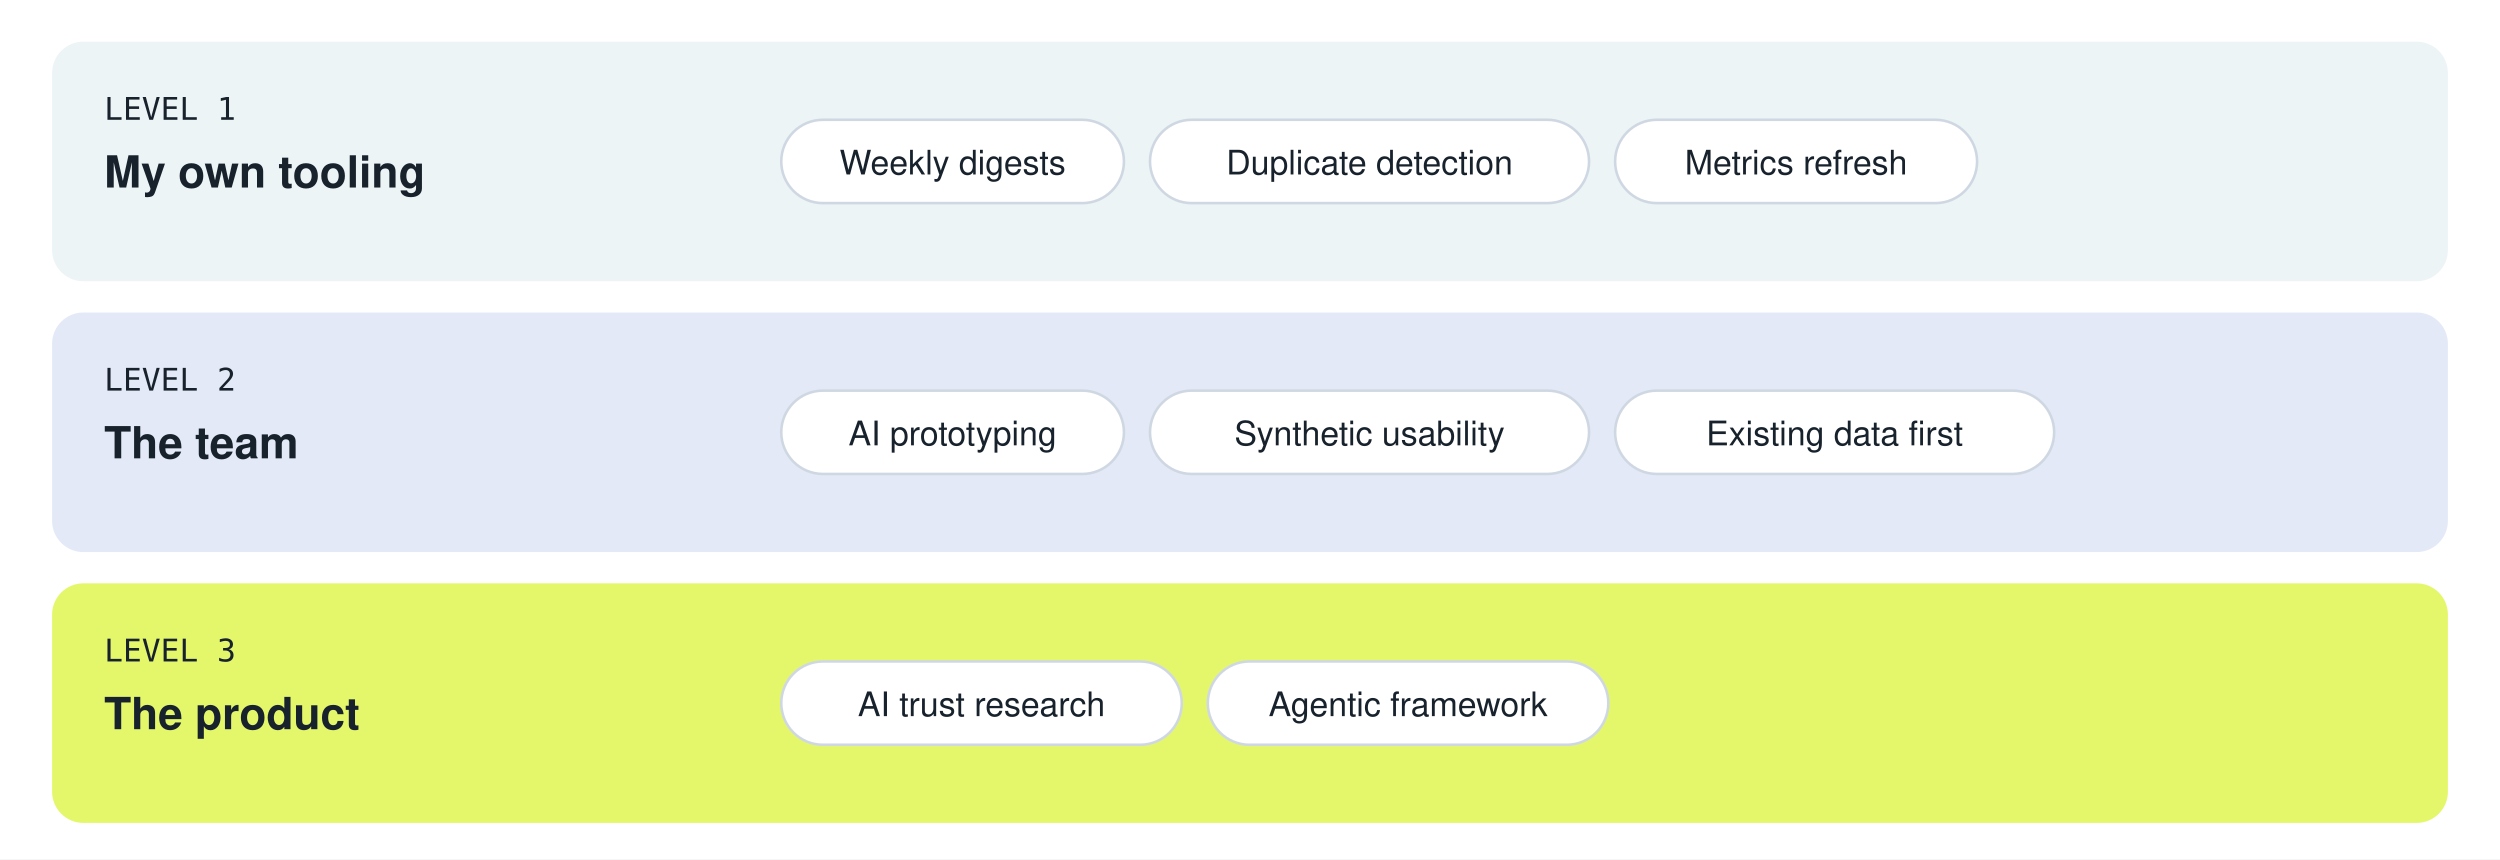
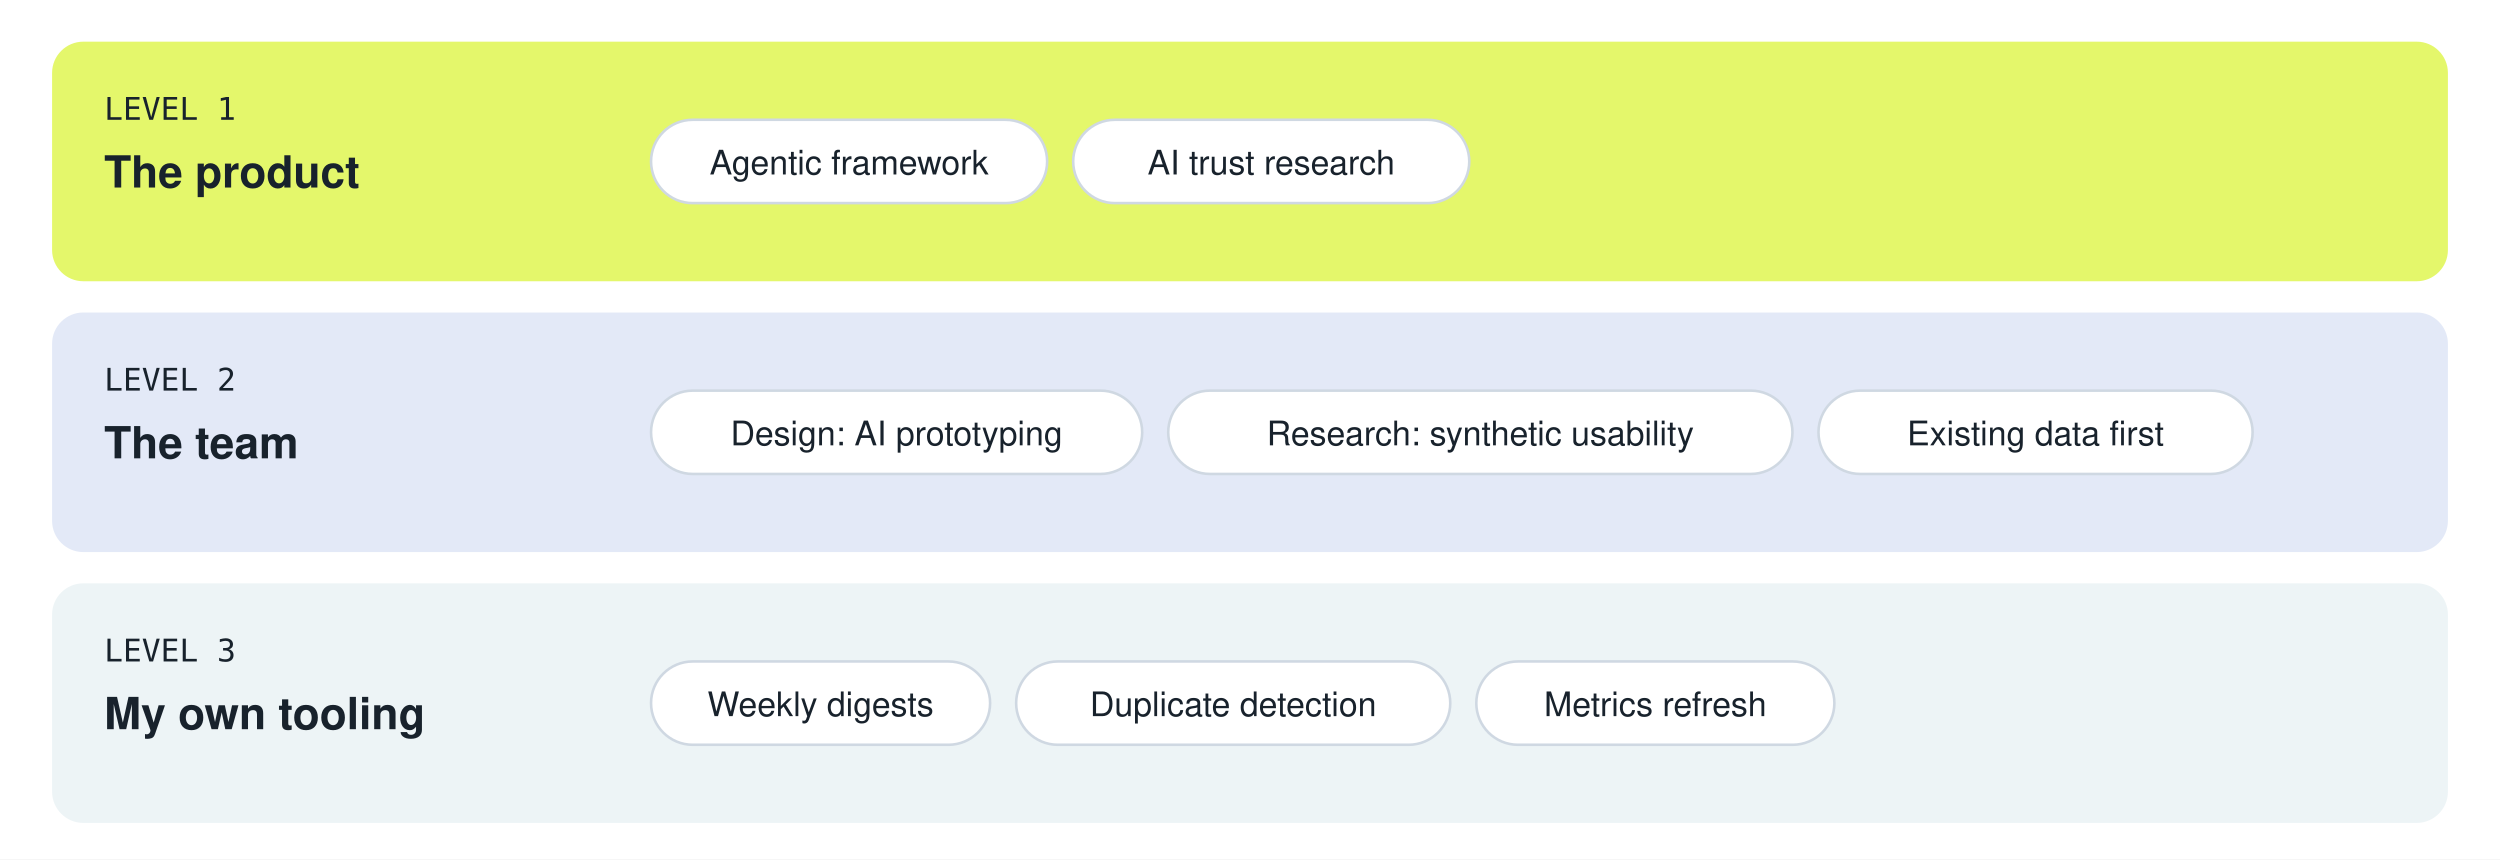
<svg xmlns="http://www.w3.org/2000/svg" viewBox="0 0 960 330" font-family="-apple-system, BlinkMacSystemFont, Segoe UI, Helvetica, Arial, sans-serif">
  <rect width="960" height="330" fill="#fff" />
  <defs>
    <marker id="a" viewBox="0 0 10 10" refX="9" refY="5" markerWidth="7" markerHeight="7" orient="auto">
      <path d="M0 0L10 5L0 10z" fill="#566275" />
    </marker>
  </defs>
-   <rect x="20" y="16" width="920" height="92" rx="12" fill="#edf4f6" />
+   <rect x="20" y="16" width="920" height="92" rx="12" fill="#e4f76b" />
  <text x="40" y="46" font-size="12" font-family="ui-monospace, Menlo, Consolas, monospace" fill="#18222c">LEVEL 1</text>
-   <text x="40" y="72" font-size="17" font-weight="700" fill="#18222c">My own tooling</text>
-   <rect x="300" y="46" width="131.6" height="32" rx="16" fill="#fff" stroke="#cfd8e2" />
-   <text x="365.8" y="67" text-anchor="middle" font-size="13" fill="#18222c">Weekly digests</text>
-   <rect x="441.6" y="46" width="168.6" height="32" rx="16" fill="#fff" stroke="#cfd8e2" />
-   <text x="525.9" y="67" text-anchor="middle" font-size="13" fill="#18222c">Duplicate detection</text>
-   <rect x="620.2" y="46" width="139.0" height="32" rx="16" fill="#fff" stroke="#cfd8e2" />
-   <text x="689.7" y="67" text-anchor="middle" font-size="13" fill="#18222c">Metrics refresh</text>
+   <text x="40" y="72" font-size="17" font-weight="700" fill="#18222c">The product</text>
+   <rect x="250" y="46" width="152.1" height="32" rx="16" fill="#fff" stroke="#cfd8e2" />
+   <text x="326.05" y="67" text-anchor="middle" font-size="13" fill="#18222c">Agentic framework</text>
+   <rect x="412.1" y="46" width="152.1" height="32" rx="16" fill="#fff" stroke="#cfd8e2" />
+   <text x="488.15" y="67" text-anchor="middle" font-size="13" fill="#18222c">AI trust research</text>
  <rect x="20" y="120" width="920" height="92" rx="12" fill="#e3e9f7" />
  <text x="40" y="150" font-size="12" font-family="ui-monospace, Menlo, Consolas, monospace" fill="#18222c">LEVEL 2</text>
  <text x="40" y="176" font-size="17" font-weight="700" fill="#18222c">The team</text>
-   <rect x="300" y="150" width="131.6" height="32" rx="16" fill="#fff" stroke="#cfd8e2" />
-   <text x="365.8" y="171" text-anchor="middle" font-size="13" fill="#18222c">AI prototyping</text>
-   <rect x="441.6" y="150" width="168.6" height="32" rx="16" fill="#fff" stroke="#cfd8e2" />
-   <text x="525.9" y="171" text-anchor="middle" font-size="13" fill="#18222c">Synthetic usability</text>
-   <rect x="620.2" y="150" width="168.6" height="32" rx="16" fill="#fff" stroke="#cfd8e2" />
-   <text x="704.5" y="171" text-anchor="middle" font-size="13" fill="#18222c">Existing data first</text>
-   <rect x="20" y="224" width="920" height="92" rx="12" fill="#e4f76b" />
+   <rect x="250" y="150" width="188.6" height="32" rx="16" fill="#fff" stroke="#cfd8e2" />
+   <text x="344.3" y="171" text-anchor="middle" font-size="13" fill="#18222c">Design: AI prototyping</text>
+   <rect x="448.6" y="150" width="239.7" height="32" rx="16" fill="#fff" stroke="#cfd8e2" />
+   <text x="568.45" y="171" text-anchor="middle" font-size="13" fill="#18222c">Research: synthetic usability</text>
+   <rect x="698.3" y="150" width="166.7" height="32" rx="16" fill="#fff" stroke="#cfd8e2" />
+   <text x="781.65" y="171" text-anchor="middle" font-size="13" fill="#18222c">Existing data first</text>
+   <rect x="20" y="224" width="920" height="92" rx="12" fill="#edf4f6" />
  <text x="40" y="254" font-size="12" font-family="ui-monospace, Menlo, Consolas, monospace" fill="#18222c">LEVEL 3</text>
-   <text x="40" y="280" font-size="17" font-weight="700" fill="#18222c">The product</text>
-   <rect x="300" y="254" width="153.8" height="32" rx="16" fill="#fff" stroke="#cfd8e2" />
-   <text x="376.9" y="275" text-anchor="middle" font-size="13" fill="#18222c">AI trust research</text>
-   <rect x="463.8" y="254" width="153.8" height="32" rx="16" fill="#fff" stroke="#cfd8e2" />
-   <text x="540.7" y="275" text-anchor="middle" font-size="13" fill="#18222c">Agentic framework</text>
+   <text x="40" y="280" font-size="17" font-weight="700" fill="#18222c">My own tooling</text>
+   <rect x="250" y="254" width="130.2" height="32" rx="16" fill="#fff" stroke="#cfd8e2" />
+   <text x="315.1" y="275" text-anchor="middle" font-size="13" fill="#18222c">Weekly digests</text>
+   <rect x="390.2" y="254" width="166.7" height="32" rx="16" fill="#fff" stroke="#cfd8e2" />
+   <text x="473.55" y="275" text-anchor="middle" font-size="13" fill="#18222c">Duplicate detection</text>
+   <rect x="566.9" y="254" width="137.5" height="32" rx="16" fill="#fff" stroke="#cfd8e2" />
+   <text x="635.65" y="275" text-anchor="middle" font-size="13" fill="#18222c">Metrics refresh</text>
</svg>
